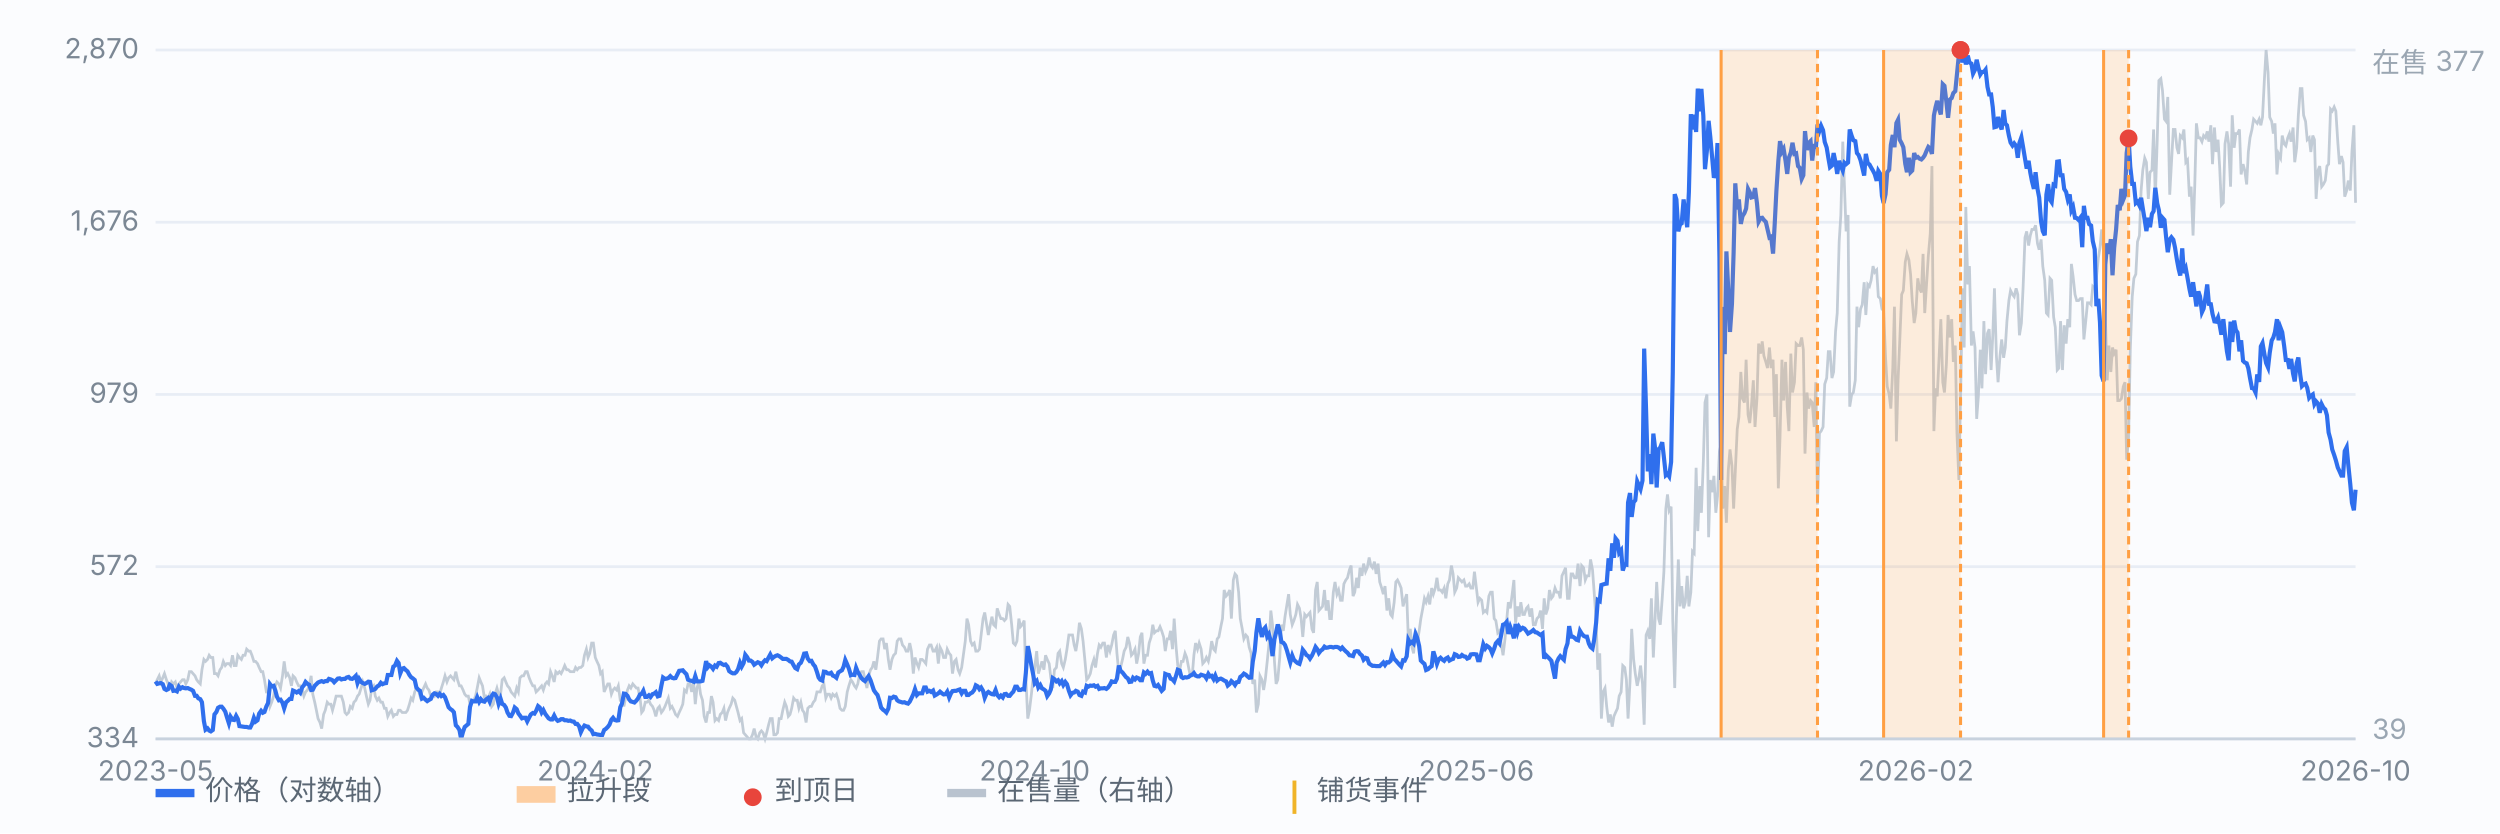
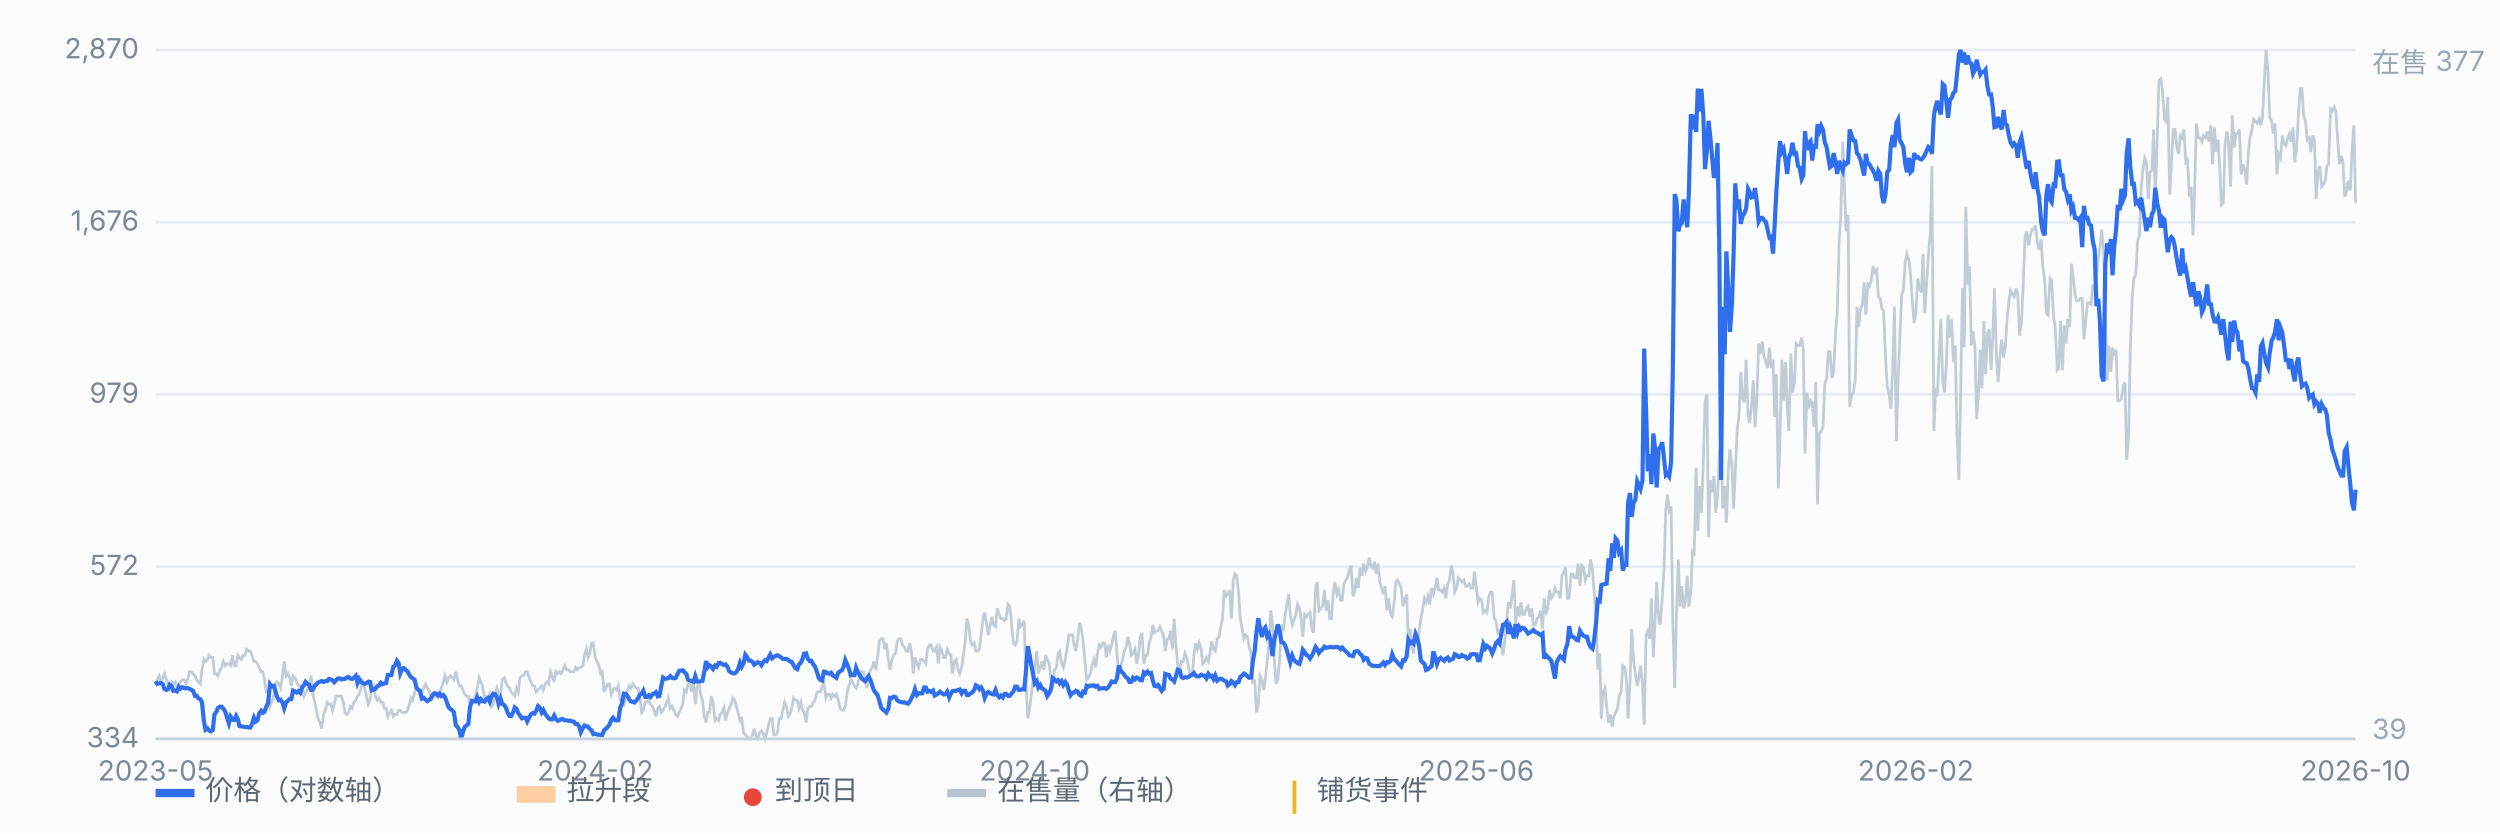
<svg xmlns="http://www.w3.org/2000/svg" viewBox="0 0 900 300" preserveAspectRatio="xMidYMid meet" style="width:100%;max-width:900px;height:auto;display:block" font-family="-apple-system,Segoe UI,Microsoft YaHei,sans-serif" font-size="10">
  <rect x="0" y="0" width="900" height="300" fill="#fbfcfe" />
  <line x1="56" y1="266.0" x2="848" y2="266.0" stroke="#e8edf5" stroke-width="1" />
  <text x="50" y="269.0" text-anchor="end" fill="#7b8794">334</text>
  <line x1="56" y1="204.0" x2="848" y2="204.0" stroke="#e8edf5" stroke-width="1" />
  <text x="50" y="207.0" text-anchor="end" fill="#7b8794">572</text>
  <line x1="56" y1="142.0" x2="848" y2="142.0" stroke="#e8edf5" stroke-width="1" />
  <text x="50" y="145.0" text-anchor="end" fill="#7b8794">979</text>
  <line x1="56" y1="80.0" x2="848" y2="80.0" stroke="#e8edf5" stroke-width="1" />
  <text x="50" y="83.0" text-anchor="end" fill="#7b8794">1,676</text>
  <line x1="56" y1="18.0" x2="848" y2="18.0" stroke="#e8edf5" stroke-width="1" />
  <text x="50" y="21.0" text-anchor="end" fill="#7b8794">2,870</text>
  <path d="M56.0 246.2 L56.6 244.7 L57.3 243.3 L57.9 245.5 L58.6 244.0 L59.2 242.5 L59.9 244.7 L60.5 246.2 L61.1 248.4 L61.8 245.5 L62.4 246.2 L63.1 245.5 L63.7 247.7 L64.4 246.2 L65.0 245.5 L65.7 244.7 L66.3 244.7 L66.9 246.2 L67.6 244.7 L68.2 241.8 L68.9 241.8 L69.5 242.5 L70.2 243.3 L70.8 244.7 L71.4 245.5 L72.1 246.2 L72.7 241.1 L73.4 237.4 L74.0 238.1 L74.7 237.4 L75.3 235.9 L75.9 236.7 L76.6 236.7 L77.2 242.5 L77.9 242.5 L78.5 243.3 L79.2 241.1 L79.8 240.3 L80.4 238.1 L81.1 239.6 L81.7 238.9 L82.4 238.9 L83.0 239.6 L83.7 235.9 L84.3 239.6 L85.0 239.6 L85.6 235.9 L86.2 236.7 L86.9 237.4 L87.5 235.9 L88.2 235.9 L88.8 233.7 L89.5 234.4 L90.1 234.4 L90.7 235.9 L91.4 238.1 L92.0 238.1 L92.7 238.9 L93.3 240.3 L94.0 241.8 L94.6 241.8 L95.2 244.7 L95.9 249.1 L96.5 249.1 L97.2 254.3 L97.8 252.8 L98.5 250.6 L99.1 246.9 L99.7 245.5 L100.4 246.2 L101.0 247.7 L101.7 243.3 L102.3 238.1 L103.0 243.3 L103.6 242.5 L104.3 244.0 L104.9 246.9 L105.5 243.3 L106.2 244.0 L106.8 245.5 L107.5 246.9 L108.1 246.9 L108.8 248.4 L109.4 250.6 L110.0 249.1 L110.7 248.4 L111.3 246.9 L112.0 243.3 L112.6 249.9 L113.3 252.8 L113.9 255.7 L114.5 258.7 L115.2 260.1 L115.8 262.3 L116.5 257.2 L117.1 255.7 L117.8 252.8 L118.4 253.5 L119.1 253.5 L119.7 255.7 L120.3 253.5 L121.0 250.6 L121.6 250.6 L122.3 250.6 L122.9 250.6 L123.6 252.8 L124.2 256.5 L124.8 257.2 L125.5 256.5 L126.1 254.3 L126.8 255.0 L127.4 252.8 L128.1 252.1 L128.7 250.6 L129.3 249.9 L130.0 247.7 L130.6 245.5 L131.3 247.7 L131.9 250.6 L132.6 253.5 L133.2 252.1 L133.8 247.7 L134.5 246.9 L135.1 250.6 L135.8 252.1 L136.4 251.3 L137.1 252.8 L137.7 252.8 L138.4 255.0 L139.0 255.0 L139.6 257.9 L140.3 256.5 L140.9 255.7 L141.6 257.9 L142.2 257.2 L142.9 257.2 L143.5 255.7 L144.1 255.7 L144.8 256.5 L145.4 256.5 L146.1 256.5 L146.7 255.7 L147.4 253.5 L148.0 251.3 L148.6 252.1 L149.3 249.1 L149.9 247.7 L150.6 248.4 L151.2 250.6 L151.9 249.1 L152.5 247.7 L153.2 246.2 L153.8 247.7 L154.4 248.4 L155.1 250.6 L155.7 249.9 L156.4 250.6 L157.0 249.1 L157.7 249.1 L158.3 249.9 L158.9 247.7 L159.6 245.5 L160.2 243.3 L160.9 245.5 L161.5 244.0 L162.2 243.3 L162.8 244.0 L163.4 244.7 L164.1 241.8 L164.7 244.7 L165.4 246.9 L166.0 246.9 L166.7 248.4 L167.3 249.9 L167.9 250.6 L168.6 250.6 L169.2 253.5 L169.9 252.8 L170.5 252.1 L171.2 250.6 L171.8 247.7 L172.5 244.0 L173.1 245.5 L173.7 246.9 L174.4 251.3 L175.0 250.6 L175.7 251.3 L176.3 249.9 L177.0 254.3 L177.6 253.5 L178.2 249.9 L178.9 247.7 L179.5 249.9 L180.2 249.9 L180.8 244.7 L181.5 244.0 L182.1 245.5 L182.7 246.9 L183.4 247.7 L184.0 249.1 L184.7 249.9 L185.3 250.6 L186.0 247.7 L186.6 249.1 L187.2 244.0 L187.9 243.3 L188.5 243.3 L189.2 241.8 L189.8 241.8 L190.5 244.0 L191.1 245.5 L191.8 246.9 L192.4 246.9 L193.0 249.1 L193.7 248.4 L194.3 247.7 L195.0 246.9 L195.6 248.4 L196.3 246.2 L196.9 245.5 L197.5 246.2 L198.2 241.8 L198.8 243.3 L199.5 245.5 L200.1 241.8 L200.8 242.5 L201.4 241.8 L202.0 242.5 L202.7 241.1 L203.3 239.6 L204.0 241.1 L204.6 241.1 L205.3 241.8 L205.9 241.8 L206.6 241.8 L207.2 240.3 L207.8 241.1 L208.5 240.3 L209.1 240.3 L209.8 239.6 L210.4 235.9 L211.1 233.7 L211.7 236.7 L212.3 235.2 L213.0 231.5 L213.6 231.5 L214.3 236.7 L214.9 238.1 L215.6 239.6 L216.2 242.5 L216.8 241.8 L217.5 249.1 L218.1 247.7 L218.8 246.2 L219.4 246.2 L220.1 249.9 L220.7 248.4 L221.3 247.7 L222.0 248.4 L222.6 246.9 L223.3 252.1 L223.9 252.1 L224.6 254.3 L225.2 251.3 L225.9 248.4 L226.5 246.9 L227.1 247.7 L227.8 246.2 L228.4 246.9 L229.1 247.7 L229.7 247.7 L230.4 251.3 L231.0 256.5 L231.6 255.7 L232.3 252.8 L232.9 252.8 L233.6 252.1 L234.2 253.5 L234.9 254.3 L235.5 255.7 L236.1 257.9 L236.8 255.0 L237.4 254.3 L238.1 256.5 L238.7 255.7 L239.4 254.3 L240.0 252.8 L240.6 251.3 L241.3 255.0 L241.9 254.3 L242.6 255.7 L243.2 257.2 L243.9 257.9 L244.5 256.5 L245.2 255.0 L245.8 253.5 L246.4 248.4 L247.1 249.1 L247.7 246.2 L248.4 246.2 L249.0 249.1 L249.7 245.5 L250.3 253.5 L250.9 247.7 L251.6 245.5 L252.2 249.9 L252.9 252.1 L253.5 257.9 L254.2 260.1 L254.8 256.5 L255.4 256.5 L256.1 250.6 L256.7 252.8 L257.4 259.4 L258.0 258.7 L258.7 259.4 L259.3 257.2 L260.0 256.5 L260.6 255.0 L261.2 259.4 L261.9 256.5 L262.5 255.0 L263.2 253.5 L263.8 251.3 L264.5 252.1 L265.1 254.3 L265.7 256.5 L266.4 259.4 L267.0 258.7 L267.7 263.8 L268.3 264.5 L269.0 265.3 L269.6 266.0 L270.2 266.0 L270.9 264.5 L271.5 262.3 L272.2 265.3 L272.8 266.0 L273.5 263.8 L274.1 263.1 L274.7 263.8 L275.4 266.0 L276.0 263.8 L276.7 260.9 L277.3 258.7 L278.0 258.7 L278.6 264.5 L279.3 264.5 L279.9 263.8 L280.5 258.7 L281.2 258.7 L281.8 255.7 L282.5 252.8 L283.1 254.3 L283.8 257.9 L284.4 257.2 L285.0 255.0 L285.7 251.3 L286.3 252.1 L287.0 252.1 L287.6 255.0 L288.3 252.8 L288.9 255.7 L289.5 256.5 L290.2 260.1 L290.8 255.0 L291.5 254.3 L292.1 254.3 L292.8 252.8 L293.4 252.1 L294.1 249.1 L294.7 249.1 L295.3 249.1 L296.0 246.9 L296.6 246.2 L297.3 251.3 L297.9 249.9 L298.6 249.9 L299.2 251.3 L299.8 249.9 L300.5 250.6 L301.1 249.9 L301.8 252.1 L302.4 255.0 L303.1 255.7 L303.7 255.7 L304.3 254.3 L305.0 249.1 L305.6 246.9 L306.3 244.7 L306.9 245.5 L307.6 246.9 L308.2 247.7 L308.8 246.2 L309.5 242.5 L310.1 241.8 L310.8 241.8 L311.4 244.7 L312.1 247.7 L312.7 243.3 L313.4 241.1 L314.0 240.3 L314.6 238.1 L315.3 241.1 L315.9 236.7 L316.6 230.8 L317.2 230.0 L317.9 230.0 L318.5 233.7 L319.1 231.5 L319.8 237.4 L320.4 241.1 L321.1 237.4 L321.7 235.9 L322.4 235.2 L323.0 230.8 L323.6 230.0 L324.3 230.0 L324.9 232.2 L325.6 233.0 L326.2 234.4 L326.9 234.4 L327.5 231.5 L328.1 234.4 L328.8 242.5 L329.4 236.7 L330.1 238.9 L330.7 240.3 L331.4 237.4 L332.0 237.4 L332.7 238.1 L333.3 238.9 L333.9 233.7 L334.6 232.2 L335.2 232.2 L335.9 234.4 L336.5 234.4 L337.2 233.0 L337.8 238.9 L338.4 233.0 L339.1 234.4 L339.7 236.7 L340.4 236.7 L341.0 233.7 L341.7 235.2 L342.3 235.9 L342.9 242.5 L343.6 238.1 L344.2 237.4 L344.9 241.1 L345.5 242.5 L346.2 240.3 L346.8 235.9 L347.5 230.8 L348.1 222.7 L348.7 224.9 L349.4 230.8 L350.0 232.2 L350.7 231.5 L351.3 234.4 L352.0 234.4 L352.6 233.7 L353.2 228.6 L353.9 222.7 L354.5 220.5 L355.2 224.9 L355.8 228.6 L356.5 224.9 L357.1 222.0 L357.7 224.9 L358.4 225.6 L359.0 219.0 L359.7 221.2 L360.3 222.7 L361.0 222.7 L361.6 223.4 L362.2 222.7 L362.9 217.6 L363.5 218.3 L364.2 224.9 L364.8 231.5 L365.5 232.2 L366.1 230.8 L366.8 222.7 L367.4 225.6 L368.0 224.9 L368.7 223.4 L369.3 244.0 L370.0 258.7 L370.6 255.7 L371.3 249.9 L371.9 244.0 L372.5 240.3 L373.2 234.4 L373.8 242.5 L374.5 240.3 L375.1 238.1 L375.8 241.1 L376.4 235.9 L377.0 237.4 L377.7 238.9 L378.3 244.0 L379.0 247.7 L379.6 241.1 L380.3 240.3 L380.9 235.2 L381.5 234.4 L382.2 238.9 L382.8 240.3 L383.5 237.4 L384.1 233.7 L384.8 228.6 L385.4 228.6 L386.1 228.6 L386.7 232.2 L387.3 234.4 L388.0 230.0 L388.6 224.2 L389.3 226.4 L389.9 230.8 L390.6 238.1 L391.2 244.7 L391.8 244.0 L392.5 242.5 L393.1 239.6 L393.8 237.4 L394.4 240.3 L395.1 235.2 L395.7 232.2 L396.3 233.0 L397.0 231.5 L397.6 231.5 L398.3 236.7 L398.9 232.2 L399.6 234.4 L400.2 232.2 L400.9 228.6 L401.5 227.1 L402.1 235.2 L402.8 242.5 L403.4 240.3 L404.1 237.4 L404.7 234.4 L405.4 233.0 L406.0 229.3 L406.6 231.5 L407.3 235.9 L407.9 235.2 L408.6 233.7 L409.2 238.9 L409.9 235.2 L410.5 229.3 L411.1 227.8 L411.8 238.9 L412.4 235.9 L413.1 235.9 L413.7 231.5 L414.4 229.3 L415.0 224.9 L415.6 227.8 L416.3 227.1 L416.9 227.1 L417.6 225.6 L418.2 227.1 L418.9 229.3 L419.5 234.4 L420.2 230.0 L420.8 230.0 L421.4 227.1 L422.1 233.7 L422.7 222.7 L423.4 233.0 L424.0 239.6 L424.7 241.1 L425.3 238.1 L425.9 238.1 L426.6 235.2 L427.2 236.7 L427.9 240.3 L428.5 243.3 L429.2 243.3 L429.8 235.9 L430.4 231.5 L431.1 233.7 L431.7 231.5 L432.4 233.7 L433.0 238.9 L433.7 238.1 L434.3 236.7 L435.0 238.1 L435.6 235.2 L436.2 230.8 L436.9 233.7 L437.5 234.4 L438.2 230.0 L438.8 229.3 L439.5 225.6 L440.1 222.7 L440.7 212.4 L441.4 214.6 L442.0 213.9 L442.7 212.4 L443.3 222.7 L444.0 208.8 L444.6 206.6 L445.2 207.3 L445.9 213.2 L446.5 222.7 L447.2 226.4 L447.8 230.0 L448.5 228.6 L449.1 229.3 L449.7 233.0 L450.4 235.2 L451.0 246.2 L451.7 244.7 L452.3 256.5 L453.0 253.5 L453.6 243.3 L454.3 244.7 L454.9 248.4 L455.5 244.7 L456.2 238.1 L456.8 232.2 L457.5 219.8 L458.1 224.9 L458.8 238.1 L459.4 246.2 L460.0 244.7 L460.7 236.7 L461.3 224.9 L462.0 227.1 L462.6 222.0 L463.3 217.6 L463.9 213.9 L464.5 221.2 L465.2 224.9 L465.8 223.4 L466.5 221.2 L467.1 217.6 L467.8 219.0 L468.4 222.7 L469.0 229.3 L469.7 221.2 L470.3 222.0 L471.0 221.2 L471.6 220.5 L472.3 226.4 L472.9 227.8 L473.6 212.4 L474.2 209.5 L474.8 219.8 L475.5 219.0 L476.1 218.3 L476.8 212.4 L477.4 219.8 L478.1 216.1 L478.7 222.7 L479.3 222.7 L480.0 213.2 L480.6 209.5 L481.3 213.9 L481.9 212.4 L482.6 216.1 L483.2 216.1 L483.8 210.2 L484.5 208.8 L485.1 208.0 L485.8 205.1 L486.4 203.6 L487.1 214.6 L487.7 213.2 L488.4 208.0 L489.0 211.7 L489.6 204.4 L490.3 207.3 L490.9 202.9 L491.6 205.8 L492.2 204.4 L492.9 200.7 L493.5 203.6 L494.1 204.4 L494.8 202.2 L495.4 206.6 L496.1 202.9 L496.7 209.5 L497.4 211.7 L498.0 213.9 L498.6 211.0 L499.3 219.8 L499.9 215.4 L500.6 221.2 L501.2 222.0 L501.9 216.8 L502.5 209.5 L503.1 208.8 L503.8 210.2 L504.4 211.7 L505.1 218.3 L505.7 216.1 L506.4 213.9 L507.0 230.0 L507.7 226.4 L508.3 233.0 L508.9 235.2 L509.6 227.1 L510.2 231.5 L510.9 227.1 L511.5 222.7 L512.2 219.0 L512.8 215.4 L513.4 216.8 L514.1 214.6 L514.7 217.6 L515.4 211.7 L516.0 213.9 L516.7 211.7 L517.3 208.0 L517.9 212.4 L518.6 212.4 L519.2 213.2 L519.9 211.7 L520.5 215.4 L521.2 210.2 L521.8 208.8 L522.5 203.6 L523.1 206.6 L523.7 213.2 L524.4 211.7 L525.0 208.0 L525.7 208.8 L526.3 209.5 L527.0 208.8 L527.6 211.0 L528.2 211.0 L528.9 210.2 L529.5 211.7 L530.2 211.7 L530.8 205.8 L531.5 211.7 L532.1 216.8 L532.7 215.4 L533.4 216.1 L534.0 220.5 L534.7 219.8 L535.3 220.5 L536.0 214.6 L536.6 213.2 L537.2 213.2 L537.9 222.7 L538.5 223.4 L539.2 227.8 L539.8 227.1 L540.5 232.2 L541.1 235.9 L541.8 230.0 L542.4 223.4 L543.0 216.8 L543.7 219.0 L544.3 214.6 L545.0 208.8 L545.6 224.2 L546.3 218.3 L546.9 222.0 L547.5 216.8 L548.2 221.2 L548.8 221.2 L549.5 219.0 L550.1 218.3 L550.8 222.0 L551.4 219.0 L552.0 224.9 L552.7 224.9 L553.3 222.7 L554.0 222.0 L554.6 219.8 L555.3 226.4 L555.9 215.4 L556.5 221.2 L557.2 219.0 L557.8 212.4 L558.5 215.4 L559.1 214.6 L559.8 211.7 L560.4 213.2 L561.1 213.2 L561.7 215.4 L562.3 207.3 L563.0 205.8 L563.6 204.4 L564.3 215.4 L564.9 215.4 L565.6 206.6 L566.2 206.6 L566.8 208.0 L567.5 208.0 L568.1 202.9 L568.8 211.0 L569.4 203.6 L570.1 204.4 L570.7 208.8 L571.3 207.3 L572.0 207.3 L572.6 201.4 L573.3 205.1 L573.9 213.2 L574.6 223.4 L575.2 241.1 L575.9 235.2 L576.5 258.7 L577.1 249.1 L577.8 247.7 L578.4 254.3 L579.1 260.1 L579.7 257.2 L580.4 261.6 L581.0 257.9 L581.6 256.5 L582.3 255.0 L582.9 250.6 L583.6 249.1 L584.2 239.6 L584.9 240.3 L585.5 244.7 L586.1 258.7 L586.8 245.5 L587.4 226.4 L588.1 237.4 L588.7 242.5 L589.4 246.9 L590.0 244.0 L590.6 239.6 L591.3 246.2 L591.9 260.9 L592.6 228.6 L593.2 227.1 L593.9 230.0 L594.5 215.4 L595.2 236.7 L595.8 223.4 L596.4 209.5 L597.1 222.7 L597.7 224.9 L598.4 215.4 L599.0 205.8 L599.7 183.1 L600.3 178.0 L600.9 183.8 L601.6 182.4 L602.2 223.4 L602.9 247.7 L603.5 222.0 L604.2 201.4 L604.8 218.3 L605.4 211.0 L606.1 219.0 L606.7 216.8 L607.4 207.3 L608.0 218.3 L608.7 213.2 L609.3 198.5 L609.9 199.2 L610.6 168.4 L611.2 191.2 L611.9 175.0 L612.5 184.6 L613.2 166.2 L613.8 144.9 L614.5 142.0 L615.1 193.4 L615.7 172.8 L616.4 177.2 L617.0 171.3 L617.7 184.6 L618.3 178.7 L619.0 162.5 L619.6 159.6 L620.2 183.1 L620.9 175.0 L621.5 188.2 L622.2 169.1 L622.8 161.8 L623.5 167.7 L624.1 183.1 L624.7 169.9 L625.4 154.5 L626.0 150.1 L626.7 133.9 L627.3 143.5 L628.0 144.9 L628.6 129.5 L629.3 149.3 L629.9 152.3 L630.5 146.4 L631.2 136.9 L631.8 153.7 L632.5 143.5 L633.1 123.7 L633.8 127.3 L634.4 122.9 L635.0 128.1 L635.7 130.3 L636.3 132.5 L637.0 125.1 L637.6 132.5 L638.3 129.5 L638.9 150.1 L639.5 134.7 L640.2 175.8 L640.8 157.4 L641.5 129.5 L642.1 144.2 L642.8 130.3 L643.4 146.4 L644.0 155.2 L644.7 127.3 L645.3 141.3 L646.0 137.6 L646.6 123.7 L647.3 124.4 L647.9 124.4 L648.6 121.5 L649.2 125.9 L649.8 163.3 L650.5 141.3 L651.1 147.1 L651.8 144.2 L652.4 144.9 L653.1 153.7 L653.7 137.6 L654.3 181.6 L655.0 155.9 L655.6 155.2 L656.3 153.7 L656.9 138.3 L657.6 136.1 L658.2 126.6 L658.8 126.6 L659.5 136.1 L660.1 133.9 L660.8 119.3 L661.4 112.7 L662.1 87.0 L662.7 77.4 L663.4 51.0 L664.0 67.2 L664.6 83.3 L665.3 77.4 L665.9 146.4 L666.6 142.0 L667.2 141.3 L667.9 136.9 L668.5 110.4 L669.1 117.8 L669.8 111.2 L670.4 109.7 L671.1 101.6 L671.7 113.4 L672.4 102.4 L673.0 103.1 L673.6 100.9 L674.3 95.8 L674.9 98.0 L675.6 97.2 L676.2 106.8 L676.9 107.5 L677.5 111.2 L678.1 111.9 L678.8 128.8 L679.4 139.1 L680.1 142.0 L680.7 147.1 L681.4 132.5 L682.0 110.4 L682.7 158.9 L683.3 136.9 L683.9 122.9 L684.6 106.0 L685.2 104.6 L685.9 94.3 L686.5 91.4 L687.2 93.6 L687.8 98.7 L688.4 108.2 L689.1 116.3 L689.7 112.7 L690.4 100.2 L691.0 103.8 L691.7 105.3 L692.3 91.4 L692.9 112.7 L693.6 101.6 L694.2 92.1 L694.9 84.0 L695.5 59.8 L696.2 155.2 L696.8 139.8 L697.4 142.7 L698.1 128.1 L698.7 114.9 L699.4 137.6 L700.0 141.3 L700.7 131.0 L701.3 113.4 L702.0 121.5 L702.6 114.9 L703.2 130.3 L703.9 124.4 L704.5 155.9 L705.2 172.8 L705.8 143.5 L706.5 103.8 L707.1 125.1 L707.7 74.5 L708.4 102.4 L709.0 95.8 L709.7 124.4 L710.3 119.3 L711.0 125.1 L711.6 150.8 L712.2 142.7 L712.9 125.9 L713.5 139.8 L714.2 115.6 L714.8 134.7 L715.5 120.0 L716.1 118.5 L716.8 133.2 L717.4 120.7 L718.0 103.8 L718.7 128.1 L719.3 137.6 L720.0 128.1 L720.6 122.2 L721.3 128.8 L721.9 125.1 L722.5 115.6 L723.2 108.2 L723.8 104.6 L724.5 106.0 L725.1 106.8 L725.8 103.8 L726.4 106.0 L727.0 120.7 L727.7 116.3 L728.3 103.8 L729.0 85.5 L729.6 83.3 L730.3 88.4 L730.9 84.8 L731.5 82.6 L732.2 82.6 L732.8 81.1 L733.5 87.7 L734.1 89.9 L734.8 86.2 L735.4 95.8 L736.1 100.9 L736.7 112.7 L737.3 113.4 L738.0 100.2 L738.6 100.9 L739.3 114.1 L739.9 117.8 L740.6 133.2 L741.2 132.5 L741.8 115.6 L742.5 133.2 L743.1 117.1 L743.8 123.7 L744.4 114.9 L745.1 117.8 L745.7 95.0 L746.3 99.4 L747.0 106.0 L747.6 108.2 L748.3 108.2 L748.9 107.5 L749.6 107.5 L750.2 122.2 L750.8 116.3 L751.5 109.0 L752.1 109.0 L752.8 109.7 L753.4 103.1 L754.1 103.8 L754.7 100.2 L755.4 92.8 L756.0 89.2 L756.6 82.6 L757.3 89.9 L757.9 113.4 L758.6 136.9 L759.2 124.4 L759.9 133.9 L760.5 125.1 L761.1 127.3 L761.8 125.9 L762.4 144.2 L763.1 144.2 L763.7 143.5 L764.4 139.1 L765.0 137.6 L765.6 165.5 L766.3 157.4 L766.9 125.9 L767.6 106.8 L768.2 100.2 L768.9 98.7 L769.5 87.0 L770.2 84.8 L770.8 68.6 L771.4 61.3 L772.1 56.9 L772.7 58.4 L773.4 71.6 L774.0 62.0 L774.7 61.3 L775.3 46.6 L775.9 71.6 L776.6 50.3 L777.2 29.0 L777.9 28.3 L778.5 32.7 L779.2 42.9 L779.8 43.7 L780.4 34.9 L781.1 70.1 L781.7 59.1 L782.4 46.6 L783.0 46.6 L783.7 53.2 L784.3 55.4 L784.9 48.8 L785.6 49.6 L786.2 46.6 L786.9 58.4 L787.5 57.6 L788.2 70.8 L788.8 67.2 L789.5 84.8 L790.1 67.2 L790.7 44.4 L791.4 49.6 L792.0 49.6 L792.7 51.0 L793.3 48.8 L794.0 49.6 L794.6 47.3 L795.2 51.0 L795.9 45.1 L796.5 59.1 L797.2 45.9 L797.8 54.7 L798.5 50.3 L799.1 60.6 L799.7 73.8 L800.4 73.0 L801.0 51.8 L801.7 47.3 L802.3 51.8 L803.0 67.2 L803.6 41.5 L804.3 53.2 L804.9 48.1 L805.5 48.1 L806.2 46.6 L806.8 62.8 L807.5 59.1 L808.1 61.3 L808.8 66.4 L809.4 54.7 L810.0 49.6 L810.7 46.6 L811.3 42.9 L812.0 43.7 L812.6 44.4 L813.3 42.9 L813.9 45.1 L814.5 42.2 L815.2 28.3 L815.8 18.0 L816.5 26.1 L817.1 42.2 L817.8 43.7 L818.4 48.1 L819.0 44.4 L819.7 62.8 L820.3 55.4 L821.0 56.9 L821.6 48.8 L822.3 51.8 L822.9 52.5 L823.6 49.6 L824.2 48.1 L824.8 51.0 L825.5 45.9 L826.1 58.4 L826.8 53.2 L827.4 41.5 L828.1 31.9 L828.7 31.9 L829.3 41.5 L830.0 43.7 L830.6 50.3 L831.3 49.6 L831.9 54.7 L832.6 48.8 L833.2 50.3 L833.8 71.6 L834.5 61.3 L835.1 59.8 L835.8 67.2 L836.4 66.4 L837.1 65.0 L837.7 59.8 L838.3 59.1 L839.0 39.3 L839.6 40.0 L840.3 38.5 L840.9 40.0 L841.6 51.0 L842.2 59.1 L842.9 56.2 L843.5 58.4 L844.1 70.8 L844.8 68.6 L845.4 65.0 L846.1 68.6 L846.7 54.7 L847.4 45.1 L848.0 73.0" fill="none" stroke="#b9c3cf" stroke-width="1" opacity="0.85" />
  <text x="854" y="26" fill="#9aa6b2">在售 377</text>
  <text x="854" y="266" fill="#9aa6b2">39</text>
  <path d="M56.0 245.3 L56.6 246.2 L57.3 246.0 L57.9 245.9 L58.6 246.3 L59.2 248.0 L59.9 248.4 L60.5 248.1 L61.1 246.5 L61.8 247.0 L62.4 248.7 L63.1 248.6 L63.7 248.9 L64.4 247.2 L65.0 247.9 L65.7 247.4 L66.3 247.7 L66.9 247.8 L67.6 247.7 L68.2 248.0 L68.9 248.3 L69.5 248.7 L70.2 250.5 L70.8 250.5 L71.4 251.4 L72.1 251.7 L72.7 252.8 L73.4 259.6 L74.0 262.7 L74.7 262.2 L75.3 263.0 L75.9 263.3 L76.6 262.8 L77.2 257.2 L77.9 256.3 L78.5 254.8 L79.2 254.4 L79.8 254.4 L80.4 255.1 L81.1 256.2 L81.7 258.2 L82.4 260.4 L83.0 258.0 L83.7 259.1 L84.3 259.2 L85.0 257.7 L85.6 258.8 L86.2 261.4 L86.9 261.5 L87.5 261.6 L88.2 261.7 L88.8 261.7 L89.5 261.9 L90.1 261.9 L90.7 260.7 L91.4 258.4 L92.0 259.8 L92.7 259.3 L93.3 256.9 L94.0 255.9 L94.6 256.6 L95.2 256.3 L95.9 254.3 L96.5 253.1 L97.2 246.3 L97.8 247.1 L98.5 246.9 L99.1 248.5 L99.7 250.8 L100.4 252.1 L101.0 251.9 L101.7 253.0 L102.3 255.0 L103.0 252.8 L103.6 252.3 L104.3 251.6 L104.9 251.6 L105.5 248.6 L106.2 248.9 L106.8 249.3 L107.5 248.8 L108.1 249.4 L108.8 247.4 L109.4 246.7 L110.0 245.5 L110.7 246.2 L111.3 246.5 L112.0 248.4 L112.6 248.3 L113.3 246.9 L113.9 246.3 L114.5 245.7 L115.2 245.4 L115.8 245.2 L116.5 245.5 L117.1 245.2 L117.8 245.2 L118.4 244.4 L119.1 244.6 L119.7 244.9 L120.3 245.6 L121.0 244.9 L121.6 244.3 L122.3 244.2 L122.9 244.6 L123.6 244.4 L124.2 244.4 L124.8 243.9 L125.5 243.7 L126.1 244.3 L126.8 244.4 L127.4 244.0 L128.1 243.3 L128.7 245.9 L129.3 244.4 L130.0 245.5 L130.6 245.9 L131.3 246.2 L131.9 245.9 L132.6 245.4 L133.2 245.5 L133.8 248.5 L134.5 248.3 L135.1 248.0 L135.8 247.1 L136.4 246.8 L137.1 245.8 L137.7 246.3 L138.4 246.0 L139.0 245.9 L139.6 243.0 L140.3 243.0 L140.9 243.0 L141.6 240.0 L142.2 239.6 L142.9 237.9 L143.5 238.7 L144.1 242.4 L144.8 240.7 L145.4 240.5 L146.1 241.2 L146.7 241.7 L147.4 243.0 L148.0 243.8 L148.6 244.2 L149.3 244.8 L149.9 247.5 L150.6 248.3 L151.2 248.7 L151.9 251.5 L152.5 251.2 L153.2 251.9 L153.8 252.4 L154.4 252.0 L155.1 251.6 L155.7 250.2 L156.4 249.6 L157.0 249.8 L157.7 250.5 L158.3 249.8 L158.9 250.6 L159.6 250.2 L160.2 251.0 L160.9 252.9 L161.5 254.6 L162.2 255.3 L162.8 255.7 L163.4 256.4 L164.1 261.1 L164.7 261.7 L165.4 262.8 L166.0 266.0 L166.7 263.4 L167.3 261.7 L167.9 261.2 L168.6 260.6 L169.2 254.5 L169.9 252.3 L170.5 252.5 L171.2 252.5 L171.8 251.0 L172.5 252.7 L173.1 251.7 L173.7 252.4 L174.4 252.6 L175.0 251.8 L175.7 251.3 L176.3 252.6 L177.0 250.6 L177.6 249.7 L178.2 249.9 L178.9 251.0 L179.5 253.4 L180.2 251.5 L180.8 253.4 L181.5 253.8 L182.1 254.7 L182.7 256.5 L183.4 257.7 L184.0 257.8 L184.7 256.5 L185.3 254.7 L186.0 255.3 L186.6 256.8 L187.2 257.6 L187.9 258.6 L188.5 258.4 L189.2 258.4 L189.8 259.7 L190.5 258.3 L191.1 257.2 L191.8 256.7 L192.4 256.9 L193.0 255.9 L193.7 254.2 L194.3 254.7 L195.0 256.5 L195.6 255.6 L196.3 257.0 L196.9 257.8 L197.5 258.6 L198.2 259.0 L198.8 259.0 L199.5 257.6 L200.1 258.8 L200.8 259.5 L201.4 259.3 L202.0 258.9 L202.7 258.9 L203.3 259.3 L204.0 259.3 L204.6 259.5 L205.3 259.4 L205.9 259.7 L206.6 259.8 L207.2 260.6 L207.8 260.6 L208.5 261.5 L209.1 263.6 L209.8 262.1 L210.4 261.2 L211.1 261.5 L211.7 261.6 L212.3 262.4 L213.0 263.0 L213.6 264.3 L214.3 264.2 L214.9 264.4 L215.6 264.5 L216.2 264.6 L216.8 264.6 L217.5 262.8 L218.1 262.4 L218.8 261.7 L219.4 260.9 L220.1 259.1 L220.7 258.4 L221.3 259.2 L222.0 259.4 L222.6 259.3 L223.3 254.6 L223.9 253.3 L224.6 249.7 L225.2 249.8 L225.9 250.5 L226.5 251.8 L227.1 252.5 L227.8 252.7 L228.4 252.9 L229.1 252.2 L229.7 251.4 L230.4 250.0 L231.0 249.8 L231.6 248.7 L232.3 250.9 L232.9 250.9 L233.6 250.3 L234.2 250.9 L234.9 249.9 L235.5 249.7 L236.1 249.2 L236.8 250.7 L237.4 250.5 L238.1 246.8 L238.7 243.9 L239.4 244.4 L240.0 244.3 L240.6 244.1 L241.3 243.4 L241.9 244.0 L242.6 244.2 L243.2 244.1 L243.9 242.7 L244.5 241.5 L245.2 241.4 L245.8 241.3 L246.4 242.0 L247.1 242.7 L247.7 244.7 L248.4 245.0 L249.0 245.1 L249.7 245.4 L250.3 243.4 L250.9 245.3 L251.6 245.3 L252.2 245.3 L252.9 245.1 L253.5 241.9 L254.2 238.0 L254.8 240.2 L255.4 239.5 L256.1 240.0 L256.7 240.8 L257.4 239.6 L258.0 240.0 L258.7 238.7 L259.3 238.6 L260.0 239.1 L260.6 239.4 L261.2 239.2 L261.9 240.0 L262.5 241.6 L263.2 242.1 L263.8 242.4 L264.5 242.4 L265.1 241.9 L265.7 240.9 L266.4 238.6 L267.0 240.0 L267.7 238.7 L268.3 235.7 L269.0 236.6 L269.6 237.8 L270.2 237.8 L270.9 238.3 L271.5 239.3 L272.2 238.8 L272.8 238.4 L273.5 238.7 L274.1 239.5 L274.7 238.5 L275.4 237.7 L276.0 238.0 L276.7 236.7 L277.3 235.6 L278.0 237.0 L278.6 236.5 L279.3 236.1 L279.9 235.9 L280.5 236.2 L281.2 236.7 L281.8 237.2 L282.5 237.2 L283.1 237.2 L283.8 237.6 L284.4 238.1 L285.0 238.2 L285.7 239.5 L286.3 240.5 L287.0 240.9 L287.6 239.2 L288.3 238.6 L288.9 237.2 L289.5 235.3 L290.2 235.2 L290.8 237.1 L291.5 238.0 L292.1 237.9 L292.8 239.2 L293.4 239.9 L294.1 241.9 L294.7 243.9 L295.3 244.7 L296.0 245.0 L296.6 241.8 L297.3 241.9 L297.9 242.4 L298.6 242.5 L299.2 242.2 L299.8 243.2 L300.5 243.5 L301.1 244.0 L301.8 242.1 L302.4 241.7 L303.1 241.3 L303.7 240.0 L304.3 237.6 L305.0 239.2 L305.6 240.7 L306.3 243.1 L306.9 242.9 L307.6 243.0 L308.2 240.4 L308.8 241.9 L309.5 243.0 L310.1 244.1 L310.8 244.8 L311.4 245.2 L312.1 244.2 L312.7 243.4 L313.4 244.9 L314.0 246.7 L314.6 248.5 L315.3 249.5 L315.9 250.2 L316.6 252.4 L317.2 254.7 L317.9 255.5 L318.5 255.9 L319.1 256.5 L319.8 255.1 L320.4 251.2 L321.1 251.3 L321.7 250.8 L322.4 251.0 L323.0 252.1 L323.6 252.5 L324.3 252.7 L324.9 252.9 L325.6 252.8 L326.2 253.1 L326.9 253.3 L327.5 252.6 L328.1 251.4 L328.8 249.9 L329.4 248.1 L330.1 250.2 L330.7 249.6 L331.4 249.6 L332.0 249.6 L332.7 247.5 L333.3 247.5 L333.9 249.0 L334.6 248.7 L335.2 249.1 L335.9 248.6 L336.5 250.4 L337.2 250.0 L337.8 249.6 L338.4 249.0 L339.1 249.6 L339.7 250.0 L340.4 249.9 L341.0 249.0 L341.7 251.1 L342.3 249.7 L342.9 248.8 L343.6 248.7 L344.2 248.7 L344.9 248.4 L345.5 248.2 L346.2 249.6 L346.8 248.7 L347.5 248.7 L348.1 250.2 L348.7 250.2 L349.4 249.6 L350.0 249.3 L350.7 248.4 L351.3 246.7 L352.0 247.1 L352.6 248.1 L353.2 247.5 L353.9 248.7 L354.5 251.2 L355.2 249.6 L355.8 249.1 L356.5 249.6 L357.1 249.9 L357.7 250.0 L358.4 248.4 L359.0 250.2 L359.7 251.0 L360.3 250.4 L361.0 251.1 L361.6 249.9 L362.2 249.8 L362.9 250.5 L363.5 250.5 L364.2 249.6 L364.8 249.0 L365.5 247.2 L366.1 247.2 L366.8 248.4 L367.4 248.4 L368.0 248.1 L368.7 248.2 L369.3 242.3 L370.0 232.6 L370.6 235.5 L371.3 239.6 L371.9 242.6 L372.5 246.0 L373.2 245.2 L373.8 247.5 L374.5 246.6 L375.1 247.8 L375.8 248.2 L376.4 248.7 L377.0 250.6 L377.7 249.6 L378.3 248.2 L379.0 244.1 L379.6 244.5 L380.3 245.3 L380.9 244.9 L381.5 246.0 L382.2 245.2 L382.8 246.6 L383.5 245.5 L384.1 246.3 L384.8 248.7 L385.4 250.3 L386.1 249.4 L386.7 249.3 L387.3 248.7 L388.0 249.0 L388.6 250.2 L389.3 250.5 L389.9 249.0 L390.6 249.3 L391.2 246.9 L391.8 247.2 L392.5 246.8 L393.1 246.9 L393.8 246.7 L394.4 247.2 L395.1 246.9 L395.7 248.0 L396.3 247.8 L397.0 247.8 L397.6 247.7 L398.3 248.0 L398.9 247.5 L399.6 246.5 L400.2 245.3 L400.9 245.5 L401.5 245.5 L402.1 244.3 L402.8 239.6 L403.4 241.5 L404.1 242.1 L404.7 242.9 L405.4 243.8 L406.0 244.2 L406.6 245.5 L407.3 245.4 L407.9 244.0 L408.6 244.6 L409.2 243.9 L409.9 244.2 L410.5 244.9 L411.1 244.9 L411.8 242.1 L412.4 242.6 L413.1 241.8 L413.7 242.5 L414.4 242.3 L415.0 245.0 L415.6 246.9 L416.3 247.1 L416.9 246.6 L417.6 247.7 L418.2 248.7 L418.9 248.0 L419.5 242.6 L420.2 242.9 L420.8 243.0 L421.4 244.3 L422.1 244.6 L422.7 245.3 L423.4 243.2 L424.0 241.1 L424.7 241.4 L425.3 243.7 L425.9 244.1 L426.6 243.8 L427.2 243.9 L427.9 243.7 L428.5 243.2 L429.2 242.9 L429.8 242.3 L430.4 243.2 L431.1 243.5 L431.7 243.5 L432.4 242.9 L433.0 243.1 L433.7 243.3 L434.3 244.2 L435.0 242.6 L435.6 243.5 L436.2 243.3 L436.9 244.5 L437.5 243.2 L438.2 245.0 L438.8 244.5 L439.5 244.3 L440.1 244.6 L440.7 245.0 L441.4 245.3 L442.0 246.8 L442.7 246.2 L443.3 245.2 L444.0 245.8 L444.6 246.6 L445.2 245.6 L445.9 245.5 L446.5 243.7 L447.2 243.2 L447.8 242.5 L448.5 242.9 L449.1 243.5 L449.7 244.0 L450.4 243.9 L451.0 238.2 L451.7 234.3 L452.3 227.7 L453.0 222.6 L453.6 226.2 L454.3 229.3 L454.9 226.6 L455.5 225.9 L456.2 229.2 L456.8 228.3 L457.5 230.9 L458.1 236.2 L458.8 230.1 L459.4 227.6 L460.0 224.8 L460.7 227.2 L461.3 231.1 L462.0 231.4 L462.6 232.2 L463.3 234.2 L463.9 236.4 L464.5 238.5 L465.2 236.0 L465.8 237.5 L466.5 238.2 L467.1 238.7 L467.8 239.0 L468.4 237.0 L469.0 233.9 L469.7 234.8 L470.3 235.8 L471.0 236.2 L471.6 237.1 L472.3 236.0 L472.9 234.7 L473.6 232.9 L474.2 233.7 L474.8 235.1 L475.5 234.2 L476.1 233.8 L476.8 232.8 L477.4 233.2 L478.1 233.1 L478.7 232.9 L479.3 232.9 L480.0 233.1 L480.6 232.9 L481.3 232.9 L481.9 233.1 L482.6 233.7 L483.2 233.1 L483.8 233.8 L484.5 234.5 L485.1 235.0 L485.8 235.9 L486.4 236.0 L487.1 236.2 L487.7 234.6 L488.4 234.4 L489.0 234.5 L489.6 235.4 L490.3 236.0 L490.9 237.5 L491.6 236.8 L492.2 237.0 L492.9 238.9 L493.5 239.3 L494.1 239.7 L494.8 239.7 L495.4 239.8 L496.1 239.8 L496.7 239.8 L497.4 239.1 L498.0 238.5 L498.6 239.4 L499.3 238.4 L499.9 238.5 L500.6 237.9 L501.2 235.5 L501.9 237.2 L502.5 237.8 L503.1 238.5 L503.8 239.3 L504.4 239.9 L505.1 237.7 L505.7 237.8 L506.4 236.3 L507.0 230.3 L507.7 231.6 L508.3 231.1 L508.9 231.7 L509.6 228.2 L510.2 229.6 L510.9 232.6 L511.5 237.8 L512.2 238.5 L512.8 239.0 L513.4 241.2 L514.1 240.9 L514.7 240.3 L515.4 239.8 L516.0 234.5 L516.7 236.7 L517.3 239.0 L517.9 237.4 L518.6 236.8 L519.2 237.4 L519.9 237.9 L520.5 237.1 L521.2 236.7 L521.8 237.8 L522.5 237.4 L523.1 237.2 L523.7 235.5 L524.4 235.8 L525.0 236.5 L525.7 236.4 L526.3 235.8 L527.0 236.3 L527.6 236.4 L528.2 237.1 L528.9 236.8 L529.5 235.6 L530.2 235.5 L530.8 235.5 L531.5 235.6 L532.1 237.7 L532.7 237.7 L533.4 234.7 L534.0 231.9 L534.7 233.4 L535.3 232.5 L536.0 233.0 L536.6 233.7 L537.2 235.2 L537.9 233.5 L538.5 231.6 L539.2 230.8 L539.8 231.6 L540.5 228.2 L541.1 224.9 L541.8 224.6 L542.4 223.9 L543.0 228.2 L543.7 225.7 L544.3 227.3 L545.0 229.8 L545.6 224.6 L546.3 227.6 L546.9 225.7 L547.5 226.6 L548.2 226.0 L548.8 226.3 L549.5 227.2 L550.1 228.1 L550.8 227.7 L551.4 227.3 L552.0 226.8 L552.7 227.6 L553.3 227.7 L554.0 228.2 L554.6 228.6 L555.3 228.1 L555.9 237.1 L556.5 235.8 L557.2 236.5 L557.8 237.1 L558.5 237.9 L559.1 240.9 L559.8 244.3 L560.4 238.5 L561.1 237.0 L561.7 236.2 L562.3 236.8 L563.0 237.5 L563.6 233.7 L564.3 231.6 L564.9 225.4 L565.6 229.2 L566.2 229.2 L566.8 229.6 L567.5 230.3 L568.1 230.5 L568.8 227.1 L569.4 228.1 L570.1 228.9 L570.7 229.2 L571.3 229.2 L572.0 231.7 L572.6 232.9 L573.3 233.5 L573.9 230.3 L574.6 224.2 L575.2 216.0 L575.9 216.4 L576.5 210.6 L577.1 210.4 L577.8 210.2 L578.4 210.1 L579.1 201.0 L579.7 205.5 L580.4 195.6 L581.0 200.8 L581.6 193.8 L582.3 194.7 L582.9 199.0 L583.6 198.1 L584.2 205.4 L584.9 203.2 L585.5 203.3 L586.1 180.9 L586.8 177.5 L587.4 186.1 L588.1 180.8 L588.7 180.1 L589.4 173.3 L590.0 174.7 L590.6 176.1 L591.3 173.0 L591.9 125.5 L592.6 148.0 L593.2 169.7 L593.9 163.5 L594.5 174.3 L595.2 156.1 L595.8 161.1 L596.4 175.5 L597.1 161.7 L597.7 161.1 L598.4 159.2 L599.0 164.6 L599.7 171.1 L600.3 170.6 L600.9 171.5 L601.6 166.3 L602.2 134.1 L602.9 69.9 L603.5 71.8 L604.2 83.3 L604.8 80.8 L605.4 80.4 L606.1 71.8 L606.7 77.0 L607.4 81.8 L608.0 69.1 L608.7 41.1 L609.3 46.6 L609.9 41.3 L610.6 47.5 L611.2 31.9 L611.9 40.1 L612.5 32.0 L613.2 41.7 L613.8 60.9 L614.5 54.0 L615.1 43.5 L615.7 49.2 L616.4 57.0 L617.0 64.0 L617.7 62.0 L618.3 51.5 L619.0 92.8 L619.6 172.8 L620.2 110.5 L620.9 127.5 L621.5 90.5 L622.2 105.0 L622.8 119.5 L623.5 109.4 L624.1 91.0 L624.7 66.0 L625.4 75.4 L626.0 71.8 L626.7 80.6 L627.3 77.8 L628.0 76.7 L628.6 75.1 L629.3 68.0 L629.9 69.2 L630.5 71.1 L631.2 70.9 L631.8 67.7 L632.5 73.1 L633.1 79.8 L633.8 78.5 L634.4 78.4 L635.0 79.2 L635.7 79.9 L636.3 82.5 L637.0 85.5 L637.6 85.2 L638.3 91.3 L638.9 80.5 L639.5 68.7 L640.2 58.0 L640.8 50.8 L641.5 54.6 L642.1 53.6 L642.8 57.9 L643.4 62.6 L644.0 56.8 L644.7 54.9 L645.3 51.4 L646.0 55.4 L646.6 55.2 L647.3 59.8 L647.9 60.4 L648.6 64.4 L649.2 63.1 L649.8 47.2 L650.5 54.0 L651.1 51.5 L651.8 50.8 L652.4 57.8 L653.1 51.9 L653.7 53.5 L654.3 44.8 L655.0 47.1 L655.6 45.3 L656.3 46.9 L656.9 51.1 L657.6 53.1 L658.2 56.8 L658.8 60.2 L659.5 59.6 L660.1 55.1 L660.8 58.5 L661.4 62.6 L662.1 57.9 L662.7 59.7 L663.4 61.4 L664.0 58.6 L664.6 59.1 L665.3 58.5 L665.9 46.6 L666.6 48.9 L667.2 50.5 L667.9 50.8 L668.5 55.1 L669.1 55.8 L669.8 57.7 L670.4 60.2 L671.1 63.2 L671.7 55.4 L672.4 58.8 L673.0 59.2 L673.6 60.3 L674.3 61.5 L674.9 62.7 L675.6 65.1 L676.2 61.5 L676.9 62.6 L677.5 70.5 L678.1 73.1 L678.8 69.9 L679.4 62.0 L680.1 61.1 L680.7 52.2 L681.4 48.6 L682.0 53.0 L682.7 44.3 L683.3 43.1 L683.9 50.3 L684.6 51.6 L685.2 53.0 L685.9 59.0 L686.5 62.0 L687.2 56.8 L687.8 62.0 L688.4 61.4 L689.1 55.1 L689.7 56.8 L690.4 56.5 L691.0 57.1 L691.7 57.4 L692.3 56.8 L692.9 55.9 L693.6 54.2 L694.2 52.9 L694.9 53.5 L695.5 55.4 L696.2 41.6 L696.8 38.6 L697.4 36.3 L698.1 39.3 L698.7 41.2 L699.4 30.3 L700.0 30.9 L700.7 36.7 L701.3 42.4 L702.0 35.8 L702.6 35.3 L703.2 33.5 L703.9 32.8 L704.5 26.8 L705.2 19.7 L705.8 18.0 L706.5 22.5 L707.1 18.9 L707.7 23.2 L708.4 20.0 L709.0 22.5 L709.7 22.9 L710.3 26.5 L711.0 25.1 L711.6 21.5 L712.2 24.2 L712.9 26.8 L713.5 25.9 L714.2 25.9 L714.8 25.1 L715.5 31.3 L716.1 34.0 L716.8 34.0 L717.4 38.6 L718.0 45.8 L718.7 45.6 L719.3 42.1 L720.0 45.0 L720.6 46.6 L721.3 39.6 L721.9 44.5 L722.5 45.1 L723.2 48.8 L723.8 51.3 L724.5 52.4 L725.1 51.6 L725.8 52.5 L726.4 56.8 L727.0 51.4 L727.7 49.4 L728.3 52.9 L729.0 57.1 L729.6 60.7 L730.3 57.9 L730.9 62.1 L731.5 65.2 L732.2 68.0 L732.8 62.0 L733.5 68.0 L734.1 71.1 L734.8 79.8 L735.4 83.2 L736.1 84.7 L736.7 70.0 L737.3 66.3 L738.0 71.9 L738.6 72.8 L739.3 66.5 L739.9 66.8 L740.6 58.2 L741.2 58.1 L741.8 63.1 L742.5 63.1 L743.1 68.0 L743.8 69.1 L744.4 71.8 L745.1 70.0 L745.7 75.7 L746.3 74.5 L747.0 78.4 L747.6 78.5 L748.3 79.2 L748.9 78.4 L749.6 89.0 L750.2 74.1 L750.8 78.4 L751.5 78.4 L752.1 80.7 L752.8 81.2 L753.4 86.8 L754.1 89.8 L754.7 110.2 L755.4 107.6 L756.0 116.2 L756.6 135.2 L757.3 137.3 L757.9 95.3 L758.6 87.6 L759.2 91.4 L759.9 86.1 L760.5 99.1 L761.1 89.1 L761.8 82.5 L762.4 73.8 L763.1 75.7 L763.7 68.0 L764.4 71.8 L765.0 70.3 L765.6 55.1 L766.3 49.8 L766.9 60.0 L767.6 66.2 L768.2 66.2 L768.9 73.1 L769.5 72.6 L770.2 74.0 L770.8 71.2 L771.4 75.0 L772.1 79.2 L772.7 83.2 L773.4 78.4 L774.0 81.8 L774.7 77.0 L775.3 76.0 L775.9 67.6 L776.6 73.2 L777.2 75.7 L777.9 82.0 L778.5 78.4 L779.2 79.2 L779.8 85.4 L780.4 90.8 L781.1 86.2 L781.7 85.4 L782.4 86.3 L783.0 89.1 L783.7 93.6 L784.3 96.8 L784.9 99.2 L785.6 89.4 L786.2 98.3 L786.9 96.7 L787.5 100.0 L788.2 104.0 L788.8 106.8 L789.5 101.6 L790.1 105.8 L790.7 110.3 L791.4 104.9 L792.0 106.7 L792.7 112.4 L793.3 111.1 L794.0 106.8 L794.6 102.4 L795.2 109.4 L795.9 109.5 L796.5 113.0 L797.2 115.7 L797.8 115.8 L798.5 114.3 L799.1 117.1 L799.7 120.5 L800.4 114.9 L801.0 120.5 L801.7 126.5 L802.3 129.7 L803.0 115.8 L803.6 123.1 L804.3 115.4 L804.9 118.8 L805.5 119.7 L806.2 126.5 L806.8 122.5 L807.5 129.9 L808.1 130.5 L808.8 130.8 L809.4 132.6 L810.0 136.1 L810.7 139.7 L811.3 139.8 L812.0 141.3 L812.6 134.8 L813.3 137.5 L813.9 124.7 L814.5 123.5 L815.2 127.6 L815.8 130.7 L816.5 132.3 L817.1 127.0 L817.8 122.6 L818.4 121.5 L819.0 119.5 L819.7 114.9 L820.3 122.5 L821.0 118.0 L821.6 119.6 L822.3 124.6 L822.9 129.6 L823.6 129.6 L824.2 132.8 L824.8 129.2 L825.5 134.5 L826.1 137.3 L826.8 130.8 L827.4 128.7 L828.1 135.0 L828.7 139.0 L829.3 138.4 L830.0 138.1 L830.6 139.6 L831.3 143.2 L831.9 142.5 L832.6 142.0 L833.2 145.5 L833.8 144.5 L834.5 145.3 L835.1 148.6 L835.8 145.5 L836.4 146.7 L837.1 147.4 L837.7 149.5 L838.3 155.7 L839.0 158.3 L839.6 161.8 L840.3 163.8 L840.9 165.7 L841.6 168.3 L842.2 169.6 L842.9 171.2 L843.5 171.2 L844.1 162.4 L844.8 161.0 L845.4 167.5 L846.1 174.3 L846.7 181.0 L847.4 183.7 L848.0 176.3" fill="none" stroke="#2f6fed" stroke-width="1.5" />
-   <rect x="619.6" y="18" width="34.7" height="248" fill="#ff9f43" opacity="0.18" />
-   <line x1="619.6" y1="18" x2="619.6" y2="266" stroke="#ff9f43" stroke-width="1.1" />
-   <line x1="654.3" y1="18" x2="654.3" y2="266" stroke="#ff9f43" stroke-width="1.1" stroke-dasharray="3 2" />
-   <circle cx="705.8" cy="18.0" r="3.2" fill="#e8453c" />
-   <rect x="678.1" y="18" width="27.7" height="248" fill="#ff9f43" opacity="0.18" />
-   <line x1="678.1" y1="18" x2="678.1" y2="266" stroke="#ff9f43" stroke-width="1.1" />
-   <line x1="705.8" y1="18" x2="705.8" y2="266" stroke="#ff9f43" stroke-width="1.1" stroke-dasharray="3 2" />
-   <circle cx="705.8" cy="18.0" r="3.2" fill="#e8453c" />
-   <rect x="757.3" y="18" width="9.0" height="248" fill="#ff9f43" opacity="0.18" />
-   <line x1="757.3" y1="18" x2="757.3" y2="266" stroke="#ff9f43" stroke-width="1.1" />
-   <line x1="766.3" y1="18" x2="766.3" y2="266" stroke="#ff9f43" stroke-width="1.1" stroke-dasharray="3 2" />
-   <circle cx="766.3" cy="49.8" r="3.2" fill="#e8453c" />
  <line x1="56" y1="266" x2="848" y2="266" stroke="#c8d2de" stroke-width="1" />
  <text x="56.0" y="281" text-anchor="middle" fill="#7b8794">2023-05</text>
  <text x="214.3" y="281" text-anchor="middle" fill="#7b8794">2024-02</text>
  <text x="372.5" y="281" text-anchor="middle" fill="#7b8794">2024-10</text>
  <text x="531.5" y="281" text-anchor="middle" fill="#7b8794">2025-06</text>
  <text x="689.7" y="281" text-anchor="middle" fill="#7b8794">2026-02</text>
  <text x="848.0" y="281" text-anchor="middle" fill="#7b8794">2026-10</text>
  <g transform="translate(56,292)">
    <rect x="0" y="-8" width="14" height="3" fill="#2f6fed" />
    <text x="18" y="-4" fill="#5b6774">价格（对数轴）</text>
    <rect x="130" y="-9" width="14" height="6" fill="#ff9f43" opacity="0.5" />
    <text x="148" y="-4" fill="#5b6774">拉升段</text>
    <circle cx="215" cy="-5" r="3.2" fill="#e8453c" />
    <text x="223" y="-4" fill="#5b6774">到顶日</text>
    <rect x="285" y="-8" width="14" height="3" fill="#b9c3cf" />
    <text x="303" y="-4" fill="#5b6774">在售量（右轴）</text>
    <line x1="410" y1="-11" x2="410" y2="1" stroke="#f0b429" stroke-width="1.4" />
    <text x="418" y="-4" fill="#5b6774">铺货事件</text>
  </g>
</svg>
